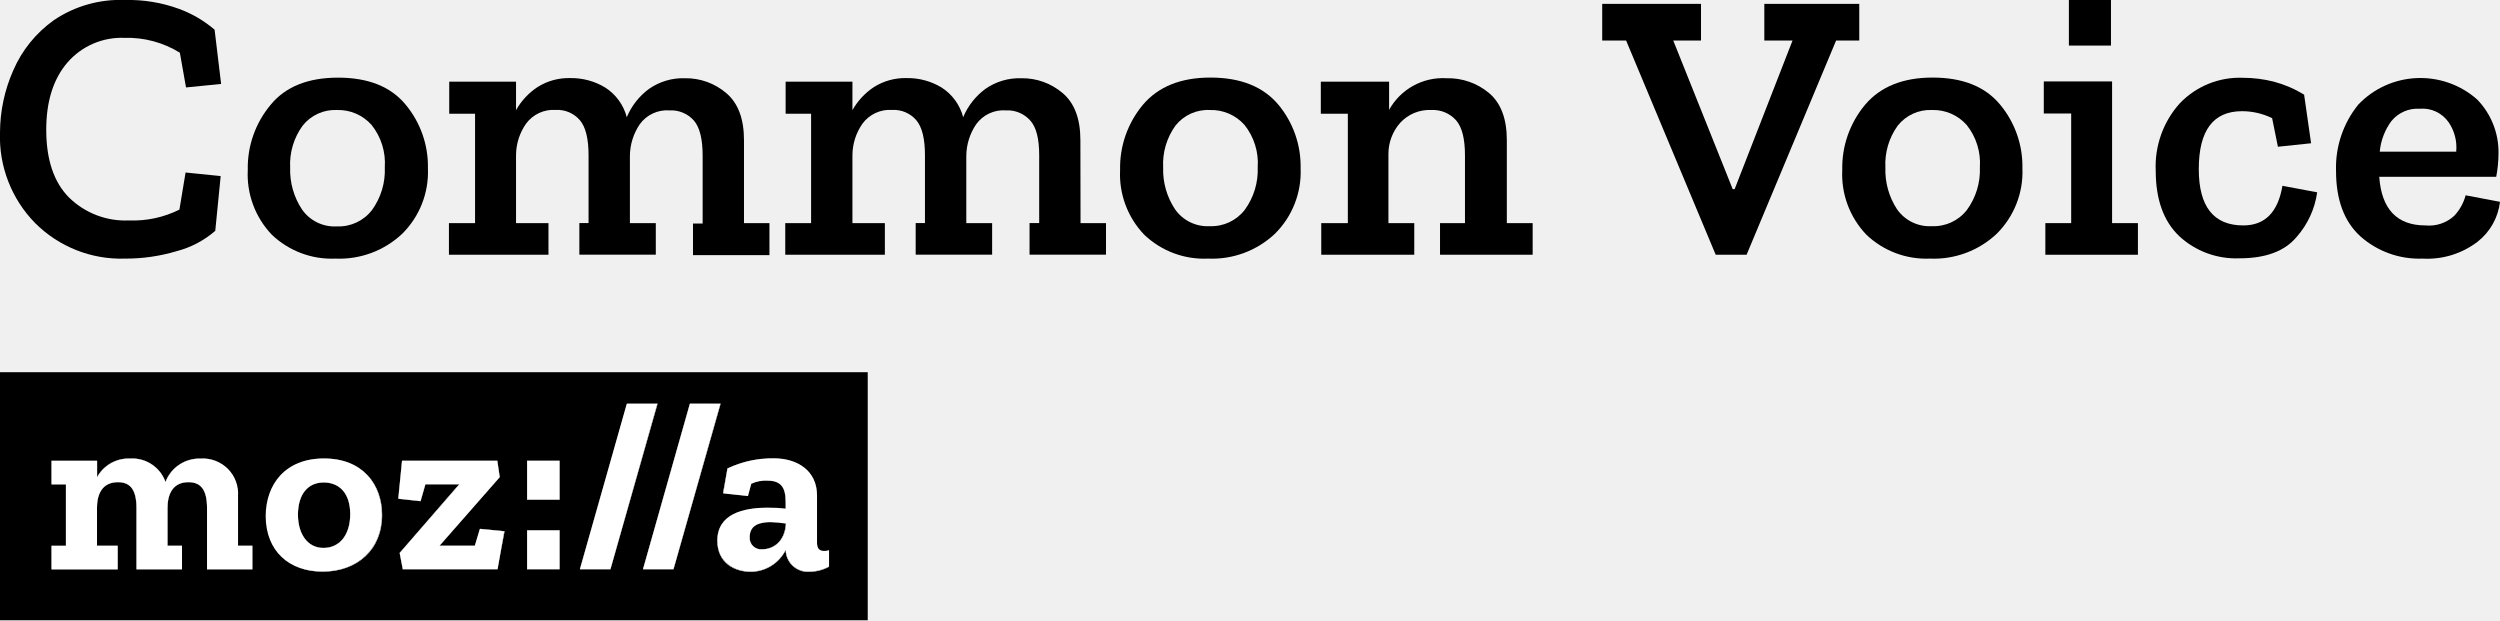
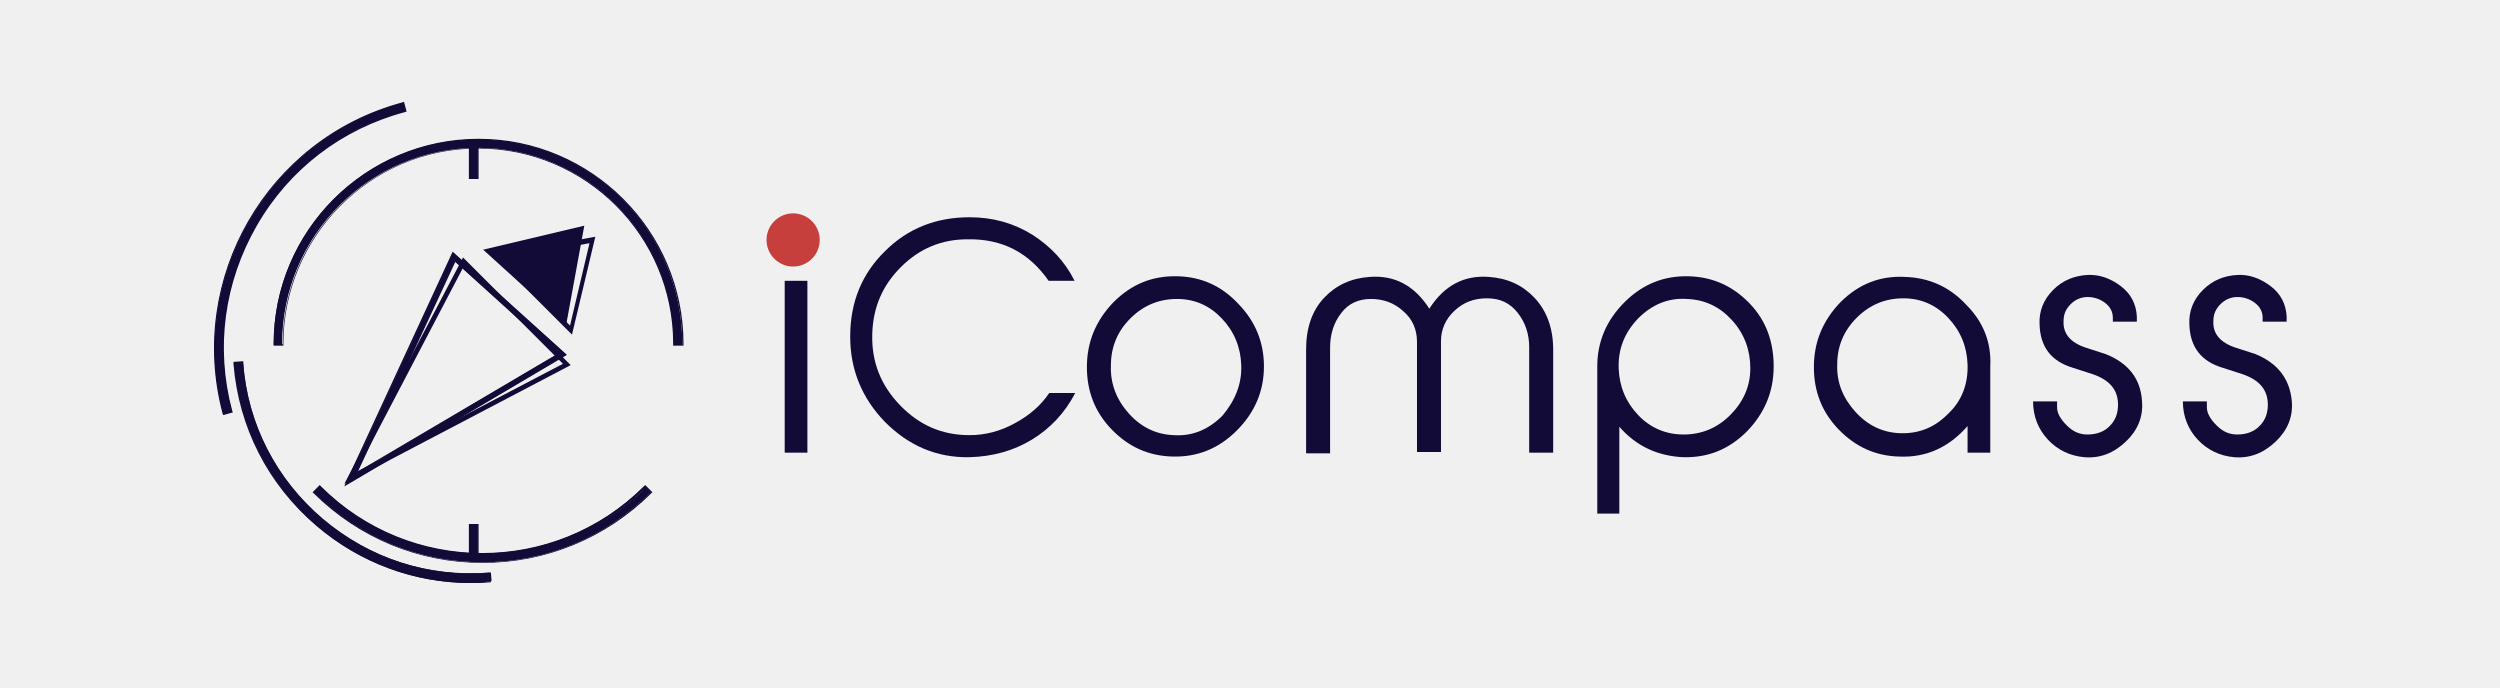
- <svg xmlns="http://www.w3.org/2000/svg" viewBox="0 0 336.8 83.56">
-   <defs>
-     <style>.cls-1{fill:none;}.cls-2{fill:#fff;}</style>
-   </defs>
-   <g id="Layer_2" data-name="Layer 2">
-     <g id="Layer_1-2" data-name="Layer 1">
-       <path class="cls-1" d="M260.26,14.82a5.57,5.57,0,0,0-4.63,2.11A8.84,8.84,0,0,0,254,22.57a9.62,9.62,0,0,0,1.59,5.62,5.35,5.35,0,0,0,4.71,2.29A5.66,5.66,0,0,0,265,28.26a9.11,9.11,0,0,0,1.72-5.75,8.24,8.24,0,0,0-1.79-5.72A6,6,0,0,0,260.26,14.82Z" />
-       <path class="cls-1" d="M45.4,30.47a5.66,5.66,0,0,0,4.73-2.21,9.11,9.11,0,0,0,1.72-5.75A8.24,8.24,0,0,0,50,16.8a6,6,0,0,0-4.65-2,5.57,5.57,0,0,0-4.63,2.11,8.84,8.84,0,0,0-1.66,5.64,9.62,9.62,0,0,0,1.59,5.62A5.35,5.35,0,0,0,45.4,30.47Z" />
-       <path class="cls-1" d="M163,14.82a5.57,5.57,0,0,0-4.63,2.11,8.84,8.84,0,0,0-1.66,5.64,9.62,9.62,0,0,0,1.59,5.62A5.35,5.35,0,0,0,163,30.47a5.66,5.66,0,0,0,4.73-2.21,9.11,9.11,0,0,0,1.72-5.75,8.24,8.24,0,0,0-1.79-5.72A6,6,0,0,0,163,14.82Z" />
-       <path class="cls-1" d="M329.91,16.46A4.29,4.29,0,0,0,326,14.61a4.53,4.53,0,0,0-3.8,1.66,8.22,8.22,0,0,0-1.61,4.11h10.3A6,6,0,0,0,329.91,16.46Z" />
-       <path d="M16.85,34.84a23.86,23.86,0,0,0,6.94-1A12.88,12.88,0,0,0,29,31.1l.73-7.38L25,23.24l-.83,5a14.08,14.08,0,0,1-6.81,1.46,10.85,10.85,0,0,1-8.06-3.09q-3.07-3.09-3.07-9.13,0-5.77,2.89-9.1A9.65,9.65,0,0,1,16.74,5.1a13.44,13.44,0,0,1,7.49,2l.83,4.68,4.73-.47L28.91,4A15.61,15.61,0,0,0,24.13,1.2,19.78,19.78,0,0,0,16.85,0,16,16,0,0,0,7.28,2.7,16.17,16.17,0,0,0,1.77,9.52,20.87,20.87,0,0,0,0,17.84,16.58,16.58,0,0,0,4.76,30.08,16.38,16.38,0,0,0,16.85,34.84Z" />
-       <path d="M45.19,34.84a12.34,12.34,0,0,0,9-3.35,11.72,11.72,0,0,0,3.46-8.81,13,13,0,0,0-3-8.58q-3-3.64-9.1-3.64t-9.1,3.67a13.21,13.21,0,0,0-3.07,8.76,11.75,11.75,0,0,0,3.25,8.74A11.68,11.68,0,0,0,45.19,34.84ZM40.77,16.93a5.57,5.57,0,0,1,4.63-2.11,6,6,0,0,1,4.65,2,8.24,8.24,0,0,1,1.79,5.72,9.11,9.11,0,0,1-1.72,5.75,5.66,5.66,0,0,1-4.73,2.21,5.35,5.35,0,0,1-4.71-2.29,9.62,9.62,0,0,1-1.59-5.62A8.84,8.84,0,0,1,40.77,16.93Z" />
-       <path d="M73.89,30.06H69.52V20.9a7.47,7.47,0,0,1,1.35-4.24,4.57,4.57,0,0,1,4-1.85,4,4,0,0,1,3.25,1.38q1.17,1.38,1.17,4.71v9.15H78.05v4.26h10.3V30.06H84.86V21a7.7,7.7,0,0,1,1.33-4.26,4.53,4.53,0,0,1,4-1.87,4.1,4.1,0,0,1,3.3,1.38q1.17,1.38,1.17,4.71v9.15h-1.3v4.26h10.3V30.06h-3.43V18.88q0-4.32-2.39-6.34a8.35,8.35,0,0,0-5.56-2,8,8,0,0,0-4.84,1.43,9.06,9.06,0,0,0-3,3.82,6.79,6.79,0,0,0-2.91-4,8.79,8.79,0,0,0-4.68-1.27,7.87,7.87,0,0,0-4.42,1.2,9,9,0,0,0-2.91,3.12V11h-9v4.32H64V30.06H60.48v4.26H73.89Z" />
-       <path d="M145.55,18.88q0-4.32-2.39-6.34a8.35,8.35,0,0,0-5.56-2,8,8,0,0,0-4.84,1.43,9.06,9.06,0,0,0-3,3.82,6.79,6.79,0,0,0-2.91-4,8.79,8.79,0,0,0-4.68-1.27,7.87,7.87,0,0,0-4.42,1.2,9,9,0,0,0-2.91,3.12V11h-9v4.32h3.43V30.06h-3.48v4.26h13.42V30.06h-4.37V20.9a7.47,7.47,0,0,1,1.35-4.24,4.57,4.57,0,0,1,4-1.85,4,4,0,0,1,3.25,1.38q1.17,1.38,1.17,4.71v9.15h-1.25v4.26h10.3V30.06h-3.48V21a7.7,7.7,0,0,1,1.33-4.26,4.53,4.53,0,0,1,4-1.87,4.1,4.1,0,0,1,3.3,1.38Q140,17.58,140,20.9v9.15h-1.3v4.26H149V30.06h-3.43Z" />
-       <path d="M163.07,10.45q-6,0-9.1,3.67a13.21,13.21,0,0,0-3.07,8.76,11.75,11.75,0,0,0,3.25,8.74,11.68,11.68,0,0,0,8.61,3.22,12.34,12.34,0,0,0,9-3.35,11.72,11.72,0,0,0,3.46-8.81,13,13,0,0,0-3-8.58Q169.15,10.45,163.07,10.45Zm4.63,17.81A5.66,5.66,0,0,1,163,30.47a5.35,5.35,0,0,1-4.71-2.29,9.62,9.62,0,0,1-1.59-5.62,8.84,8.84,0,0,1,1.66-5.64A5.57,5.57,0,0,1,163,14.82a6,6,0,0,1,4.65,2,8.24,8.24,0,0,1,1.79,5.72A9.11,9.11,0,0,1,167.7,28.26Z" />
-       <path d="M203,18.88q0-4.32-2.39-6.34a8.56,8.56,0,0,0-5.72-2,8.28,8.28,0,0,0-7.75,4.26V11h-9.2v4.32h3.64V30.06H178v4.26h12.53V30.06h-3.48V20.75a6.3,6.3,0,0,1,1.59-4.21,5.33,5.33,0,0,1,4.19-1.72,4.18,4.18,0,0,1,3.33,1.38q1.2,1.38,1.2,4.71v9.15H194v4.26h12.48V30.06H203Z" />
-       <polygon points="250.48 0.52 237.69 0.52 237.69 5.46 241.49 5.46 233.69 25.48 233.43 25.48 225.42 5.46 229.16 5.46 229.16 0.52 215.85 0.52 215.85 5.46 219.07 5.46 231.14 34.32 235.3 34.32 247.36 5.46 250.48 5.46 250.48 0.52" />
-       <path d="M260.36,10.45q-6,0-9.1,3.67a13.21,13.21,0,0,0-3.07,8.76,11.75,11.75,0,0,0,3.25,8.74A11.68,11.68,0,0,0,260,34.84a12.34,12.34,0,0,0,9-3.35,11.72,11.72,0,0,0,3.46-8.81,13,13,0,0,0-3-8.58Q266.45,10.45,260.36,10.45ZM265,28.26a5.66,5.66,0,0,1-4.73,2.21,5.35,5.35,0,0,1-4.71-2.29A9.62,9.62,0,0,1,254,22.57a8.84,8.84,0,0,1,1.66-5.64,5.57,5.57,0,0,1,4.63-2.11,6,6,0,0,1,4.65,2,8.24,8.24,0,0,1,1.79,5.72A9.11,9.11,0,0,1,265,28.26Z" />
-       <polygon points="284.54 10.97 275.34 10.97 275.34 15.29 279.03 15.29 279.03 30.06 275.55 30.06 275.55 34.32 288.02 34.32 288.02 30.06 284.54 30.06 284.54 10.97" />
-       <rect x="278.72" width="5.67" height="6.14" />
-       <path d="M302.22,30.37q-6,0-6-7.59,0-7.8,5.82-7.8a9.16,9.16,0,0,1,4.06.94l.78,3.85,4.47-.47-.94-6.55A15.48,15.48,0,0,0,306.33,11a17.11,17.11,0,0,0-4.16-.52,11.17,11.17,0,0,0-8.5,3.43,12.69,12.69,0,0,0-3.25,9.1q0,5.77,3.15,8.79a11.27,11.27,0,0,0,8.14,3q5.3,0,7.7-2.89a11.46,11.46,0,0,0,2.76-6l-4.68-.88Q306.59,30.37,302.22,30.37Z" />
-       <path d="M332.17,26.31a6.46,6.46,0,0,1-1.53,2.76,5,5,0,0,1-3.87,1.3q-5.77,0-6.24-6.55h15.76a17,17,0,0,0,.31-3.12,10.18,10.18,0,0,0-2.89-7.31,11.56,11.56,0,0,0-16,.7,13.5,13.5,0,0,0-3,8.94q0,5.82,3.28,8.81a11.94,11.94,0,0,0,8.37,3,11.16,11.16,0,0,0,7.44-2.29,8,8,0,0,0,3-5.36Zm-10-10a4.53,4.53,0,0,1,3.8-1.66,4.29,4.29,0,0,1,3.93,1.85,6,6,0,0,1,1,3.93h-10.3A8.22,8.22,0,0,1,322.19,16.28Z" />
-       <path d="M101,72.35A1.53,1.53,0,0,0,102.67,74c1.49,0,3.08-1.07,3.18-3.5a15.43,15.43,0,0,0-2.11-.19C102.25,70.34,101,70.76,101,72.35Z" />
-       <path d="M43.58,73.81c2.17,0,3.6-1.75,3.6-4.54,0-3-1.59-4.28-3.57-4.28-2.14,0-3.47,1.59-3.47,4.34C40.15,71.86,41.31,73.81,43.58,73.81Z" />
-       <path d="M0,83.56H116.9V50.14H0ZM98,63.11a14.06,14.06,0,0,1,6.26-1.33c3.15,0,5.8,1.62,5.8,5v6.36c0,.84.32,1.13,1,1.13a2.21,2.21,0,0,0,.62-.1l0,2.2a5.65,5.65,0,0,1-2.63.68,3,3,0,0,1-3.21-2.92,5.3,5.3,0,0,1-4.7,2.92c-2.11,0-4.51-1.14-4.51-4.18,0-3.6,3.47-4.44,6.81-4.44a19.13,19.13,0,0,1,2.4.13V68c0-1.49,0-3.27-2.4-3.27a4.54,4.54,0,0,0-2.24.42l-.47,1.65-3.34-.36Zm-.91-8.72L90.74,76.69H86.62l6.32-22.31Zm-12.61,0h4.12L82.24,76.69H78.12ZM71,62.07h4.38v5.25H71Zm0,9.37h4.38v5.25H71ZM54.16,62.07H67l.32,2.2-8.11,9.24H64l.68-2.27,3.31.32L67,76.69H54.26l-.42-2.2,8-9.24H57.31l-.65,2.27-3-.32Zm-10.48-.29c5.25,0,7.81,3.53,7.81,7.62,0,4.67-3.37,7.62-8,7.62-4.51,0-7.62-2.76-7.62-7.43C35.83,65.31,38.43,61.78,43.68,61.78ZM6.94,73.52H8.88V65.25H6.94V62.07h6.13v2.2a4.84,4.84,0,0,1,4.44-2.5,4.74,4.74,0,0,1,4.77,3.15A4.9,4.9,0,0,1,27,61.78a4.73,4.73,0,0,1,5,5.06v6.68H34v3.18H27.89V68.46c0-2.53-.84-3.5-2.5-3.5-2,0-2.82,1.43-2.82,3.47v5.09h1.95v3.18H18.38V68.46c0-2.53-.84-3.5-2.5-3.5-2,0-2.82,1.43-2.82,3.47v5.09h2.79v3.18H6.94Z" />
-       <polygon points="90.73 76.69 97.06 54.38 92.94 54.38 86.62 76.69 90.73 76.69" />
-       <polygon class="cls-2" points="90.73 76.69 97.06 54.38 92.94 54.38 86.62 76.69 90.73 76.69" />
-       <path d="M43.45,77c4.67,0,8-3,8-7.62,0-4.09-2.56-7.62-7.81-7.62s-7.85,3.53-7.85,7.81C35.83,74.26,38.95,77,43.45,77Zm.16-12c2,0,3.57,1.33,3.57,4.28,0,2.79-1.43,4.54-3.6,4.54s-3.44-1.95-3.44-4.47C40.15,66.58,41.48,65,43.62,65Z" />
-       <path class="cls-2" d="M43.45,77c4.67,0,8-3,8-7.62,0-4.09-2.56-7.62-7.81-7.62s-7.85,3.53-7.85,7.81C35.83,74.26,38.95,77,43.45,77Zm.16-12c2,0,3.57,1.33,3.57,4.28,0,2.79-1.43,4.54-3.6,4.54s-3.44-1.95-3.44-4.47C40.15,66.58,41.48,65,43.62,65Z" />
-       <path d="M15.86,73.52H13.07V68.43c0-2,.81-3.47,2.82-3.47,1.65,0,2.5,1,2.5,3.5v8.24h6.13V73.52H22.57V68.43c0-2,.81-3.47,2.82-3.47,1.65,0,2.5,1,2.5,3.5v8.24H34V73.52H32.07V66.84a4.73,4.73,0,0,0-5-5.06,4.9,4.9,0,0,0-4.77,3.15,4.74,4.74,0,0,0-4.77-3.15,4.84,4.84,0,0,0-4.44,2.5v-2.2H6.94v3.18H8.88v8.27H6.94v3.18h8.92Z" />
-       <path class="cls-2" d="M15.86,73.52H13.07V68.43c0-2,.81-3.47,2.82-3.47,1.65,0,2.5,1,2.5,3.5v8.24h6.13V73.52H22.57V68.43c0-2,.81-3.47,2.82-3.47,1.65,0,2.5,1,2.5,3.5v8.24H34V73.52H32.07V66.84a4.73,4.73,0,0,0-5-5.06,4.9,4.9,0,0,0-4.77,3.15,4.74,4.74,0,0,0-4.77-3.15,4.84,4.84,0,0,0-4.44,2.5v-2.2H6.94v3.18H8.88v8.27H6.94v3.18h8.92Z" />
-       <polygon points="57.31 65.25 61.88 65.25 53.84 74.49 54.26 76.69 67.04 76.69 67.94 71.57 64.64 71.25 63.96 73.52 59.22 73.52 67.33 64.28 67 62.07 54.16 62.07 53.65 67.19 56.66 67.52 57.31 65.25" />
-       <polygon class="cls-2" points="57.31 65.25 61.88 65.25 53.84 74.49 54.26 76.69 67.04 76.69 67.94 71.57 64.64 71.25 63.96 73.52 59.22 73.52 67.33 64.28 67 62.07 54.16 62.07 53.65 67.19 56.66 67.52 57.31 65.25" />
-       <rect x="71.01" y="71.44" width="4.38" height="5.25" />
-       <rect class="cls-2" x="71.01" y="71.44" width="4.38" height="5.25" />
-       <polygon points="88.56 54.38 84.44 54.38 78.12 76.69 82.24 76.69 88.56 54.38" />
-       <polygon class="cls-2" points="88.56 54.38 84.44 54.38 78.12 76.69 82.24 76.69 88.56 54.38" />
-       <rect x="71.01" y="62.07" width="4.38" height="5.25" />
-       <rect class="cls-2" x="71.01" y="62.07" width="4.38" height="5.25" />
-       <path d="M101.21,65.18a4.54,4.54,0,0,1,2.24-.42c2.37,0,2.4,1.78,2.4,3.27v.49a19.13,19.13,0,0,0-2.4-.13c-3.34,0-6.81.84-6.81,4.44,0,3,2.4,4.18,4.51,4.18a5.3,5.3,0,0,0,4.7-2.92A3,3,0,0,0,109.06,77a5.65,5.65,0,0,0,2.63-.68l0-2.2a2.21,2.21,0,0,1-.62.1c-.68,0-1-.29-1-1.13V66.74c0-3.34-2.66-5-5.8-5A14.06,14.06,0,0,0,98,63.11l-.57,3.36,3.34.36ZM102.67,74A1.53,1.53,0,0,1,101,72.35c0-1.59,1.3-2,2.79-2a15.43,15.43,0,0,1,2.11.19C105.75,73,104.16,74,102.67,74Z" />
-       <path class="cls-2" d="M101.21,65.18a4.54,4.54,0,0,1,2.24-.42c2.37,0,2.4,1.78,2.4,3.27v.49a19.13,19.13,0,0,0-2.4-.13c-3.34,0-6.81.84-6.81,4.44,0,3,2.4,4.18,4.51,4.18a5.3,5.3,0,0,0,4.7-2.92A3,3,0,0,0,109.06,77a5.65,5.65,0,0,0,2.63-.68l0-2.2a2.21,2.21,0,0,1-.62.1c-.68,0-1-.29-1-1.13V66.74c0-3.34-2.66-5-5.8-5A14.06,14.06,0,0,0,98,63.11l-.57,3.36,3.34.36ZM102.67,74A1.53,1.53,0,0,1,101,72.35c0-1.59,1.3-2,2.79-2a15.43,15.43,0,0,1,2.11.19C105.75,73,104.16,74,102.67,74Z" />
+ <svg xmlns="http://www.w3.org/2000/svg" version="1.1" id="Calque_1" x="0px" y="0px" viewBox="0 0 385.5 106" style="enable-background:new 0 0 385.5 106;" xml:space="preserve">
+   <style type="text/css">
+ 	.st0{fill:#120A37;}
+ 	.st1{fill:#C63F3C;}
+ </style>
+   <path class="st0" d="M124.5,40.1h-3.5v-6.2h3.5V40.1z M124.5,69.8h-3.5V43.3h3.5V69.8z" />
+   <path class="st0" d="M165.8,60.6c-1.6,3.1-3.9,5.5-6.7,7.2c-2.8,1.7-6,2.6-9.6,2.7c-5.1,0.1-9.4-1.8-13-5.4  c-3.6-3.7-5.4-8.1-5.4-13.2c0-5.3,1.8-9.7,5.4-13.2c3.5-3.5,7.9-5.2,13-5.2c3.6,0,6.8,0.9,9.7,2.7c2.8,1.8,5,4.1,6.5,7.1h-4  c-3-4.3-7.1-6.5-12.5-6.4c-4,0-7.4,1.4-10.3,4.3c-2.9,2.9-4.3,6.3-4.4,10.4c-0.1,4.2,1.3,7.8,4.3,10.9c3,3.1,6.5,4.6,10.7,4.6  c2.4,0,4.8-0.6,7.1-1.9c2.2-1.2,3.9-2.7,5.2-4.6H165.8z" />
+   <path class="st0" d="M194.9,56.5c0,3.8-1.4,7.1-4.2,9.9c-2.8,2.8-6.1,4.1-9.9,4c-3.7-0.1-6.8-1.5-9.4-4.2c-2.6-2.7-3.8-5.9-3.8-9.6  c0-3.9,1.4-7.2,4.1-10c2.8-2.8,6-4.1,9.9-4c3.7,0.1,6.8,1.5,9.4,4.3C193.6,49.6,194.9,52.8,194.9,56.5z M191.4,56.3  c-0.1-2.8-1.1-5.2-3-7.2c-1.9-2-4.2-3-6.9-3c-2.8,0-5.2,1-7.2,3c-2,2-3,4.4-3,7.3c-0.1,2.8,0.9,5.3,2.8,7.4c1.9,2.1,4.2,3.2,6.9,3.3  c2.9,0.2,5.4-0.9,7.5-3C190.5,61.7,191.5,59.2,191.4,56.3z" />
+   <path class="st0" d="M239.5,69.8h-3.7V53.5c0-2-0.6-3.8-1.8-5.3c-1.2-1.5-2.7-2.2-4.7-2.2c-2,0-3.6,0.6-5,1.9  c-1.4,1.3-2.1,2.9-2.1,4.7v17.1h-3.7V52.7c0-1.9-0.7-3.5-2.1-4.7c-1.4-1.3-3.1-1.9-5-1.9c-1.9,0-3.5,0.7-4.6,2.2  c-1.1,1.4-1.7,3.2-1.7,5.3v16.3h-3.7V53.9c0-3.3,0.9-6,2.8-8c1.8-1.9,4.1-3,7-3.2c3.8-0.3,6.9,1.3,9.2,4.9c2.3-3.6,5.4-5.2,9.2-4.9  c2.9,0.2,5.2,1.3,7,3.2c1.9,2,2.9,4.7,2.9,8V69.8z" />
+   <path class="st0" d="M273.5,56.5c0,3.9-1.4,7.2-4.1,10c-2.8,2.8-6,4.1-9.9,4c-3.9-0.2-7.2-1.7-9.8-4.7v13.4h-3.4V56.7  c0-0.1,0-0.2,0-0.2c0-3.8,1.4-7.1,4.2-9.9c2.8-2.8,6.1-4.1,9.9-4c3.7,0.1,6.8,1.5,9.4,4.2S273.5,52.8,273.5,56.5z M269.9,56.8  c0-2.8-0.9-5.3-2.8-7.4c-1.9-2.1-4.2-3.2-7-3.3c-2.9-0.2-5.4,0.9-7.5,3c-2.1,2.2-3.1,4.7-3,7.7c0.1,2.8,1.1,5.2,3,7.2  c1.9,2,4.3,3,7,3c2.8,0,5.2-1,7.2-3C268.8,62,269.9,59.6,269.9,56.8z" />
+   <path class="st0" d="M306.9,56.5v0.2v13.1h-3.5v-4.1c-2.9,3.3-6.4,4.9-10.6,4.7c-3.6-0.1-6.7-1.5-9.3-4.2c-2.6-2.7-3.8-5.9-3.8-9.6  c0-3.9,1.4-7.2,4.1-10c2.8-2.8,6.1-4.1,9.9-3.9c3.7,0.1,6.9,1.5,9.5,4.3C305.8,49.6,307.1,52.8,306.9,56.5z M303.4,56.2  c-0.1-2.8-1.1-5.2-3-7.2c-1.9-2-4.2-3-6.9-3c-2.8,0-5.2,1-7.2,3c-2,2-3,4.4-3,7.2c-0.1,2.8,0.9,5.2,2.8,7.3c1.9,2.1,4.2,3.2,6.9,3.3  c2.9,0.1,5.4-0.9,7.5-3.1C302.5,61.8,303.5,59.2,303.4,56.2z" />
+   <path class="st0" d="M330.3,61.9c0.2,2.4-0.7,4.5-2.5,6.2c-1.9,1.8-4,2.6-6.4,2.4c-2.2-0.2-4.1-1.1-5.6-2.7  c-1.5-1.6-2.3-3.6-2.3-5.9h3.7v0.9c0,0.9,0.5,1.8,1.5,2.8c1,1,2,1.4,3.2,1.4c1.5,0,2.7-0.5,3.5-1.4c0.8-0.8,1.2-1.9,1.2-3.2  c0-2.3-1.3-3.8-3.9-4.7l-3.1-1c-3.3-1-5-3.2-5.1-6.7c-0.1-2,0.6-3.8,2.1-5.3c1.5-1.5,3.3-2.2,5.3-2.3c1.8-0.1,3.5,0.5,5.1,1.7  s2.4,2.8,2.5,4.7v0.8h-3.7v-0.6c0-0.9-0.4-1.7-1.2-2.3c-0.8-0.6-1.7-0.9-2.7-0.9c-1,0-1.9,0.4-2.6,1.1c-0.7,0.7-1.1,1.5-1.1,2.6  c-0.1,1.9,1,3.3,3.4,4.1l3.1,1C328.2,56,330.1,58.4,330.3,61.9z" />
+   <path class="st0" d="M353.4,61.9c0.2,2.4-0.7,4.5-2.5,6.2c-1.9,1.8-4,2.6-6.4,2.4c-2.2-0.2-4.1-1.1-5.6-2.7  c-1.5-1.6-2.3-3.6-2.3-5.9h3.7v0.9c0,0.9,0.5,1.8,1.5,2.8c1,1,2,1.4,3.2,1.4c1.5,0,2.7-0.5,3.5-1.4c0.8-0.8,1.2-1.9,1.2-3.2  c0-2.3-1.3-3.8-3.9-4.7l-3.1-1c-3.3-1-5-3.2-5.1-6.7c-0.1-2,0.6-3.8,2.1-5.3c1.5-1.5,3.3-2.2,5.3-2.3c1.8-0.1,3.5,0.5,5.1,1.7  s2.4,2.8,2.5,4.7v0.8h-3.7v-0.6c0-0.9-0.4-1.7-1.2-2.3c-0.8-0.6-1.7-0.9-2.7-0.9c-1,0-1.9,0.4-2.6,1.1c-0.7,0.7-1.1,1.5-1.1,2.6  c-0.1,1.9,1,3.3,3.4,4.1l3.1,1C351.2,56,353.1,58.4,353.4,61.9z" />
+   <g>
+     <circle class="st1" cx="122.3" cy="37" r="4.1" />
+   </g>
+   <g>
+     <g>
+       <path class="st0" d="M105,53h-0.9c0-16.7-13.6-30.4-30.4-30.4S43.4,36.3,43.4,53h-0.9c0-17.3,14-31.3,31.3-31.3S105,35.8,105,53z" />
+     </g>
+     <g>
+       <path class="st0" d="M105.2,53.2h-1.3V53c0-16.6-13.5-30.2-30.2-30.2c-16.6,0-30.2,13.5-30.2,30.2v0.2h-1.3V53    c0-17.4,14.1-31.5,31.5-31.5s31.5,14.1,31.5,31.5V53.2z M104.3,52.8h0.5c-0.1-17-14-30.9-31.1-30.9s-31,13.8-31.1,30.9h0.5    c0.1-16.8,13.8-30.4,30.6-30.4C90.5,22.5,104.2,36.1,104.3,52.8z" />
+       <path class="st0" d="M105.3,53.3h-1.5V53c0-16.6-13.5-30.1-30.1-30.1S43.7,36.5,43.7,53v0.3h-1.5V53c0-17.4,14.2-31.6,31.6-31.6    s31.6,14.2,31.6,31.6V53.3z M104,53.2h1.2V53c0-17.3-14.1-31.4-31.4-31.4c-17.3,0-31.4,14.1-31.4,31.4v0.1h1.2V53    c0-16.7,13.6-30.2,30.2-30.2C90.4,22.8,104,36.4,104,53V53.2z M104.9,52.9h-0.7l0-0.1c-0.1-16.7-13.8-30.3-30.5-30.3    c-16.7,0-30.4,13.6-30.5,30.3l0,0.1h-0.7l0-0.1c0.1-17.1,14.1-31,31.2-31C90.8,21.9,104.8,35.8,104.9,52.9L104.9,52.9z     M104.4,52.7h0.3c-0.2-16.9-14-30.7-31-30.7c-16.9,0-30.8,13.8-31,30.7h0.3C43.2,36,57,22.4,73.7,22.4    C90.5,22.4,104.2,36,104.4,52.7z" />
+     </g>
+   </g>
+   <g>
+     <g>
+       <path class="st0" d="M74.4,86.5c-9.3,0-18.6-3.5-25.7-10.6l0.7-0.7c13.8,13.8,36.3,13.8,50.2,0l0.7,0.7C93,83,83.7,86.5,74.4,86.5    z" />
+     </g>
+     <g>
+       <path class="st0" d="M74.4,86.7c-9.8,0-19-3.8-25.9-10.7l-0.1-0.1l0.9-1l0.1,0.1c13.8,13.8,36.1,13.8,49.9,0l0.1-0.1l0.9,1    l-0.1,0.1C93.4,82.9,84.2,86.7,74.4,86.7z M48.9,75.9c6.8,6.7,15.8,10.4,25.4,10.4c9.6,0,18.6-3.7,25.4-10.4l-0.4-0.4    c-13.9,13.7-36.3,13.7-50.2,0L48.9,75.9z" />
+       <path class="st0" d="M74.4,86.8c-9.8,0-19-3.8-26-10.7l-0.2-0.2l1.1-1.1l0.2,0.2c13.7,13.7,36,13.7,49.8,0l0.2-0.2l1.1,1.1    l-0.2,0.2C93.4,83,84.2,86.8,74.4,86.8z M48.5,75.9L48.5,75.9c7,7,16.1,10.8,25.9,10.8c9.8,0,18.9-3.8,25.8-10.7l0.1-0.1l-0.8-0.8    l-0.1,0.1c-13.8,13.8-36.2,13.8-50,0l-0.1-0.1L48.5,75.9z M74.4,86.4c-9.6,0-18.7-3.7-25.5-10.5l-0.1-0.1l0.5-0.5l0.1,0.1    c6.7,6.6,15.6,10.3,25,10.3s18.3-3.6,25-10.3l0.1-0.1l0.5,0.5l-0.1,0.1C93.1,82.7,84,86.4,74.4,86.4z M49.1,75.9    c6.8,6.7,15.8,10.3,25.3,10.3c9.5,0,18.5-3.7,25.3-10.3l-0.2-0.2c-6.7,6.6-15.6,10.3-25.1,10.3S56,82.3,49.3,75.7L49.1,75.9z" />
+     </g>
+   </g>
+   <g>
+     <g>
+       <path class="st0" d="M72.6,89.6c-8.6,0-16.9-3-23.6-8.7c-7.4-6.3-11.9-15.1-12.7-24.8l0.9-0.1c0.8,9.4,5.1,18,12.3,24.2    c7.2,6.1,16.4,9.1,25.8,8.4l0.1,0.9C74.6,89.6,73.6,89.6,72.6,89.6z" />
+       <path class="st0" d="M72.6,89.7c-8.6,0-17-3.1-23.6-8.7c-7.4-6.3-11.9-15.2-12.7-24.9l0-0.1l1.1-0.1l0,0.1    c0.7,9.4,5.1,18,12.3,24.1c7.2,6.1,16.3,9.1,25.8,8.3l0.1,0l0.1,1.1l-0.1,0C74.6,89.7,73.6,89.7,72.6,89.7z M36.5,56.2    c0.8,9.6,5.3,18.4,12.6,24.7c6.6,5.6,14.9,8.7,23.5,8.7c0.9,0,1.9,0,2.8-0.1l-0.1-0.7c-9.4,0.7-18.6-2.3-25.8-8.4    C42.4,74.2,38,65.6,37.2,56.2L36.5,56.2z" />
+     </g>
+     <g>
+       <path class="st0" d="M72.6,89.9c-8.7,0-17.1-3.1-23.7-8.8c-7.4-6.3-12-15.2-12.7-25l0-0.2l1.3-0.1l0,0.2c0.7,9.4,5.1,17.9,12.3,24    c7.2,6.1,16.3,9.1,25.7,8.3l0.2,0l0.1,1.3l-0.2,0C74.6,89.8,73.6,89.9,72.6,89.9z M36.6,56.3c0.8,9.6,5.3,18.2,12.6,24.5    c7.2,6.2,16.6,9.3,26.1,8.6l0-0.5c-9.4,0.7-18.6-2.3-25.8-8.4c-7.2-6.1-11.6-14.7-12.4-24.1L36.6,56.3z" />
+       <path class="st0" d="M72.6,89.9c-8.7,0-17.1-3.1-23.8-8.8c-7.5-6.4-12-15.2-12.8-25l0-0.3l1.5-0.1l0,0.3c0.7,9.4,5.1,17.9,12.2,24    c7.2,6.1,16.3,9,25.6,8.3l0.3,0l0.1,1.5l-0.3,0C74.6,89.9,73.6,89.9,72.6,89.9z M36.3,56l0,0.1C37,65.9,41.5,74.7,49,81    c6.6,5.6,15,8.7,23.6,8.7c1,0,2,0,3-0.1l0.1,0l-0.1-1.2l-0.1,0c-9.4,0.8-18.6-2.2-25.7-8.3C42.5,74,38.2,65.5,37.4,56l0-0.1    L36.3,56z M72.6,89.5c-8.6,0-16.9-3-23.5-8.7c-7.3-6.2-11.8-14.9-12.6-24.5l0-0.1l0.7-0.1l0,0.1c0.8,9.4,5.2,17.9,12.4,24.1    c7.2,6.1,16.3,9.1,25.7,8.4l0.1,0l0.1,0.7l-0.1,0C74.4,89.5,73.5,89.5,72.6,89.5z M36.7,56.4c0.8,9.5,5.3,18.1,12.5,24.3    c7.3,6.2,16.5,9.2,26,8.5l0-0.3c-9.4,0.7-18.6-2.3-25.8-8.5C42.3,74.3,37.9,65.8,37,56.4L36.7,56.4z" />
+     </g>
+   </g>
+   <g>
+     <g>
+       <path class="st0" d="M34.7,63.6c-5.5-20.7,6.8-41.9,27.4-47.5l0.2,0.9c-20.2,5.4-32.2,26.2-26.8,46.3L34.7,63.6z" />
+       <path class="st0" d="M34.6,63.7L34.6,63.7C29,42.9,41.4,21.6,62.1,16l0.1,0l0.3,1.1l-0.1,0c-9.7,2.6-17.9,8.8-22.9,17.6    c-5.1,8.7-6.4,18.9-3.8,28.6l0,0.1L34.6,63.7z M62,16.2c-20.5,5.5-32.8,26.7-27.3,47.3l0.7-0.2c-2.6-9.7-1.2-19.9,3.8-28.7    c5.1-8.8,13.2-15,22.9-17.7L62,16.2z" />
+     </g>
+     <g>
+       <path class="st0" d="M34.5,63.9l-0.1-0.2C28.9,42.9,41.3,21.5,62,15.9l0.2-0.1l0.3,1.3l-0.2,0.1c-9.7,2.6-17.8,8.8-22.8,17.5    c-5,8.7-6.4,18.9-3.8,28.6l0.1,0.2L34.5,63.9z M61.9,16.4c-20.3,5.6-32.5,26.5-27.1,47l0.5-0.1c-2.5-9.7-1.2-19.9,3.9-28.7    c5.1-8.8,13.2-15,22.9-17.7L61.9,16.4z" />
+       <path class="st0" d="M34.4,64l-0.1-0.3C28.8,42.9,41.2,21.4,62,15.8l0.3-0.1l0.4,1.5l-0.3,0.1c-9.7,2.6-17.8,8.8-22.8,17.5    c-5,8.7-6.4,18.8-3.8,28.5l0.1,0.3L34.4,64z M62.2,16l-0.1,0C41.3,21.5,29,42.9,34.5,63.6l0,0.1l1.1-0.3l0-0.1    c-2.6-9.7-1.3-19.9,3.8-28.6c5-8.7,13.2-15,22.9-17.6l0.1,0L62.2,16z M34.7,63.4L34.7,63.4c-2.6-10-1.2-20.3,3.9-29.2    S52.1,19,61.9,16.3l0.1,0l0.2,0.7l-0.1,0c-9.7,2.6-17.8,8.9-22.8,17.6c-5,8.7-6.4,18.9-3.9,28.6l0,0.1L34.7,63.4z M61.9,16.5    c-9.8,2.7-18,9-23.1,17.8c-5.1,8.8-6.5,19.1-3.9,28.9l0.3-0.1c-2.5-9.7-1.1-19.9,3.9-28.6c5.1-8.7,13.2-15,22.9-17.7L61.9,16.5z" />
+     </g>
+   </g>
+   <g>
+     <g>
+       <rect x="72.6" y="22.2" class="st0" width="0.9" height="5.1" />
+       <path class="st0" d="M73.6,27.4h-1.1v-5.2h1.1V27.4z M72.7,27.2h0.7v-4.9h-0.7V27.2z" />
+     </g>
+     <g>
+       <path class="st0" d="M73.7,27.5h-1.3V22h1.3V27.5z M72.8,27.1h0.5v-4.6h-0.5V27.1z" />
+       <path class="st0" d="M73.8,27.6h-1.5v-5.7h1.5V27.6z M72.5,27.4h1.2v-5.3h-1.2V27.4z M73.4,27.1h-0.7v-4.8h0.7V27.1z M72.9,27h0.3    v-4.5h-0.3V27z" />
+     </g>
+   </g>
+   <g>
+     <g>
+       <rect x="72.6" y="81.1" class="st0" width="0.9" height="5.1" />
+       <path class="st0" d="M73.6,86.3h-1.1V81h1.1V86.3z M72.7,86.1h0.7v-4.9h-0.7V86.1z" />
+     </g>
+     <g>
+       <path class="st0" d="M73.7,86.4h-1.3v-5.5h1.3V86.4z M72.8,85.9h0.5v-4.6h-0.5V85.9z" />
+       <path class="st0" d="M73.8,86.5h-1.5v-5.7h1.5V86.5z M72.5,86.3h1.2V81h-1.2V86.3z M73.4,86h-0.7v-4.8h0.7V86z M72.9,85.9h0.3    v-4.5h-0.3V85.9z" />
+     </g>
+   </g>
+   <g>
+     <g>
+       <path class="st0" d="M53.3,74.8L69.9,39l17.4,15.7L53.3,74.8z M70.1,40.2L55,72.9l31-18.3L70.1,40.2z" />
+       <path class="st0" d="M53.1,75l0.1-0.3l16.6-35.9l0.1,0.1l17.5,15.8l-0.1,0.1L53.1,75z M69.9,39.2L53.5,74.5l33.6-19.8L69.9,39.2z     M54.8,73.1l0.1-0.3l15.2-32.8l0.1,0.1l16,14.5l-0.1,0.1L54.8,73.1z M70.2,40.4l-15,32.3l30.7-18.1L70.2,40.4z" />
+     </g>
+   </g>
+   <g>
+     <g>
+       <path class="st0" d="M87.3,50.1L74.5,38.5l15.6-3.7L87.3,50.1z M76,38.9l10.8,9.7" />
+     </g>
+   </g>
+   <g>
+     <g>
+       <path class="st0" d="M53.1,74.6l18.3-34.9L88,56.3L53.1,74.6z M71.6,40.9L54.9,72.8l31.9-16.7L71.6,40.9z" />
+     </g>
+   </g>
+   <g>
+     <g>
+       <path class="st0" d="M88.2,51.6L76,39.4l15.8-2.9L88.2,51.6z M77.6,39.9l10.3,10.3l3-12.7L77.6,39.9z" />
    </g>
  </g>
</svg>
